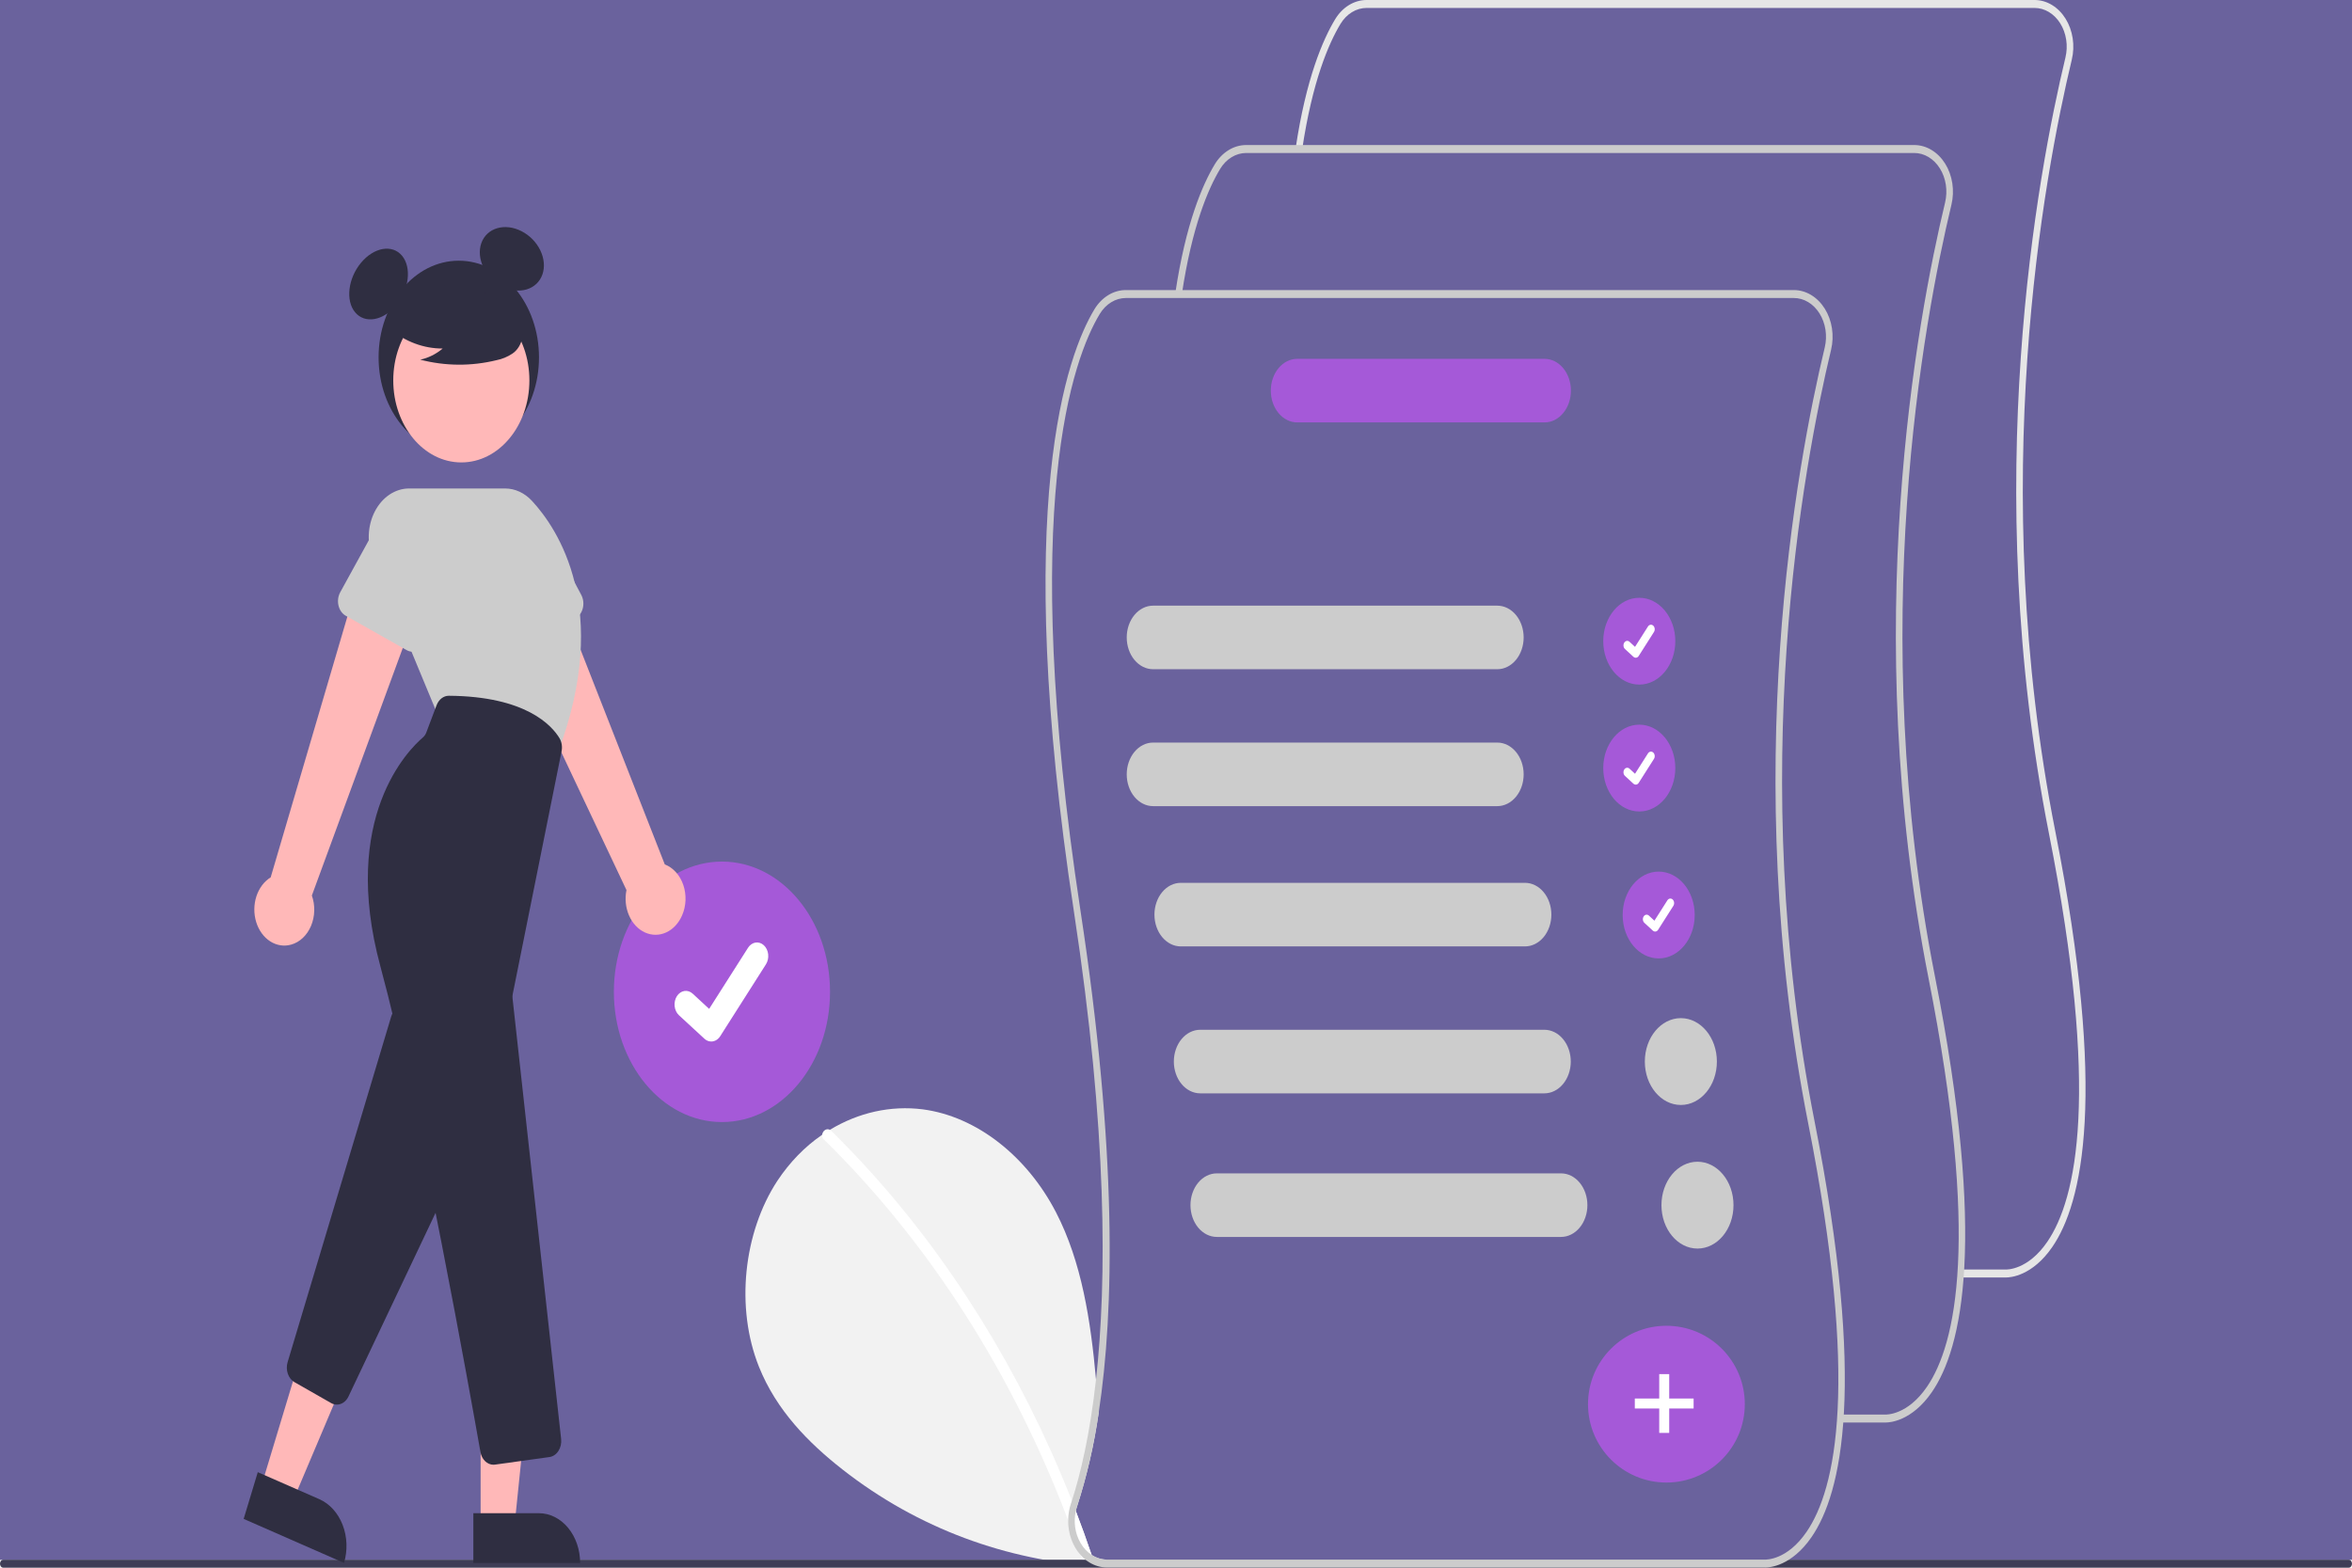
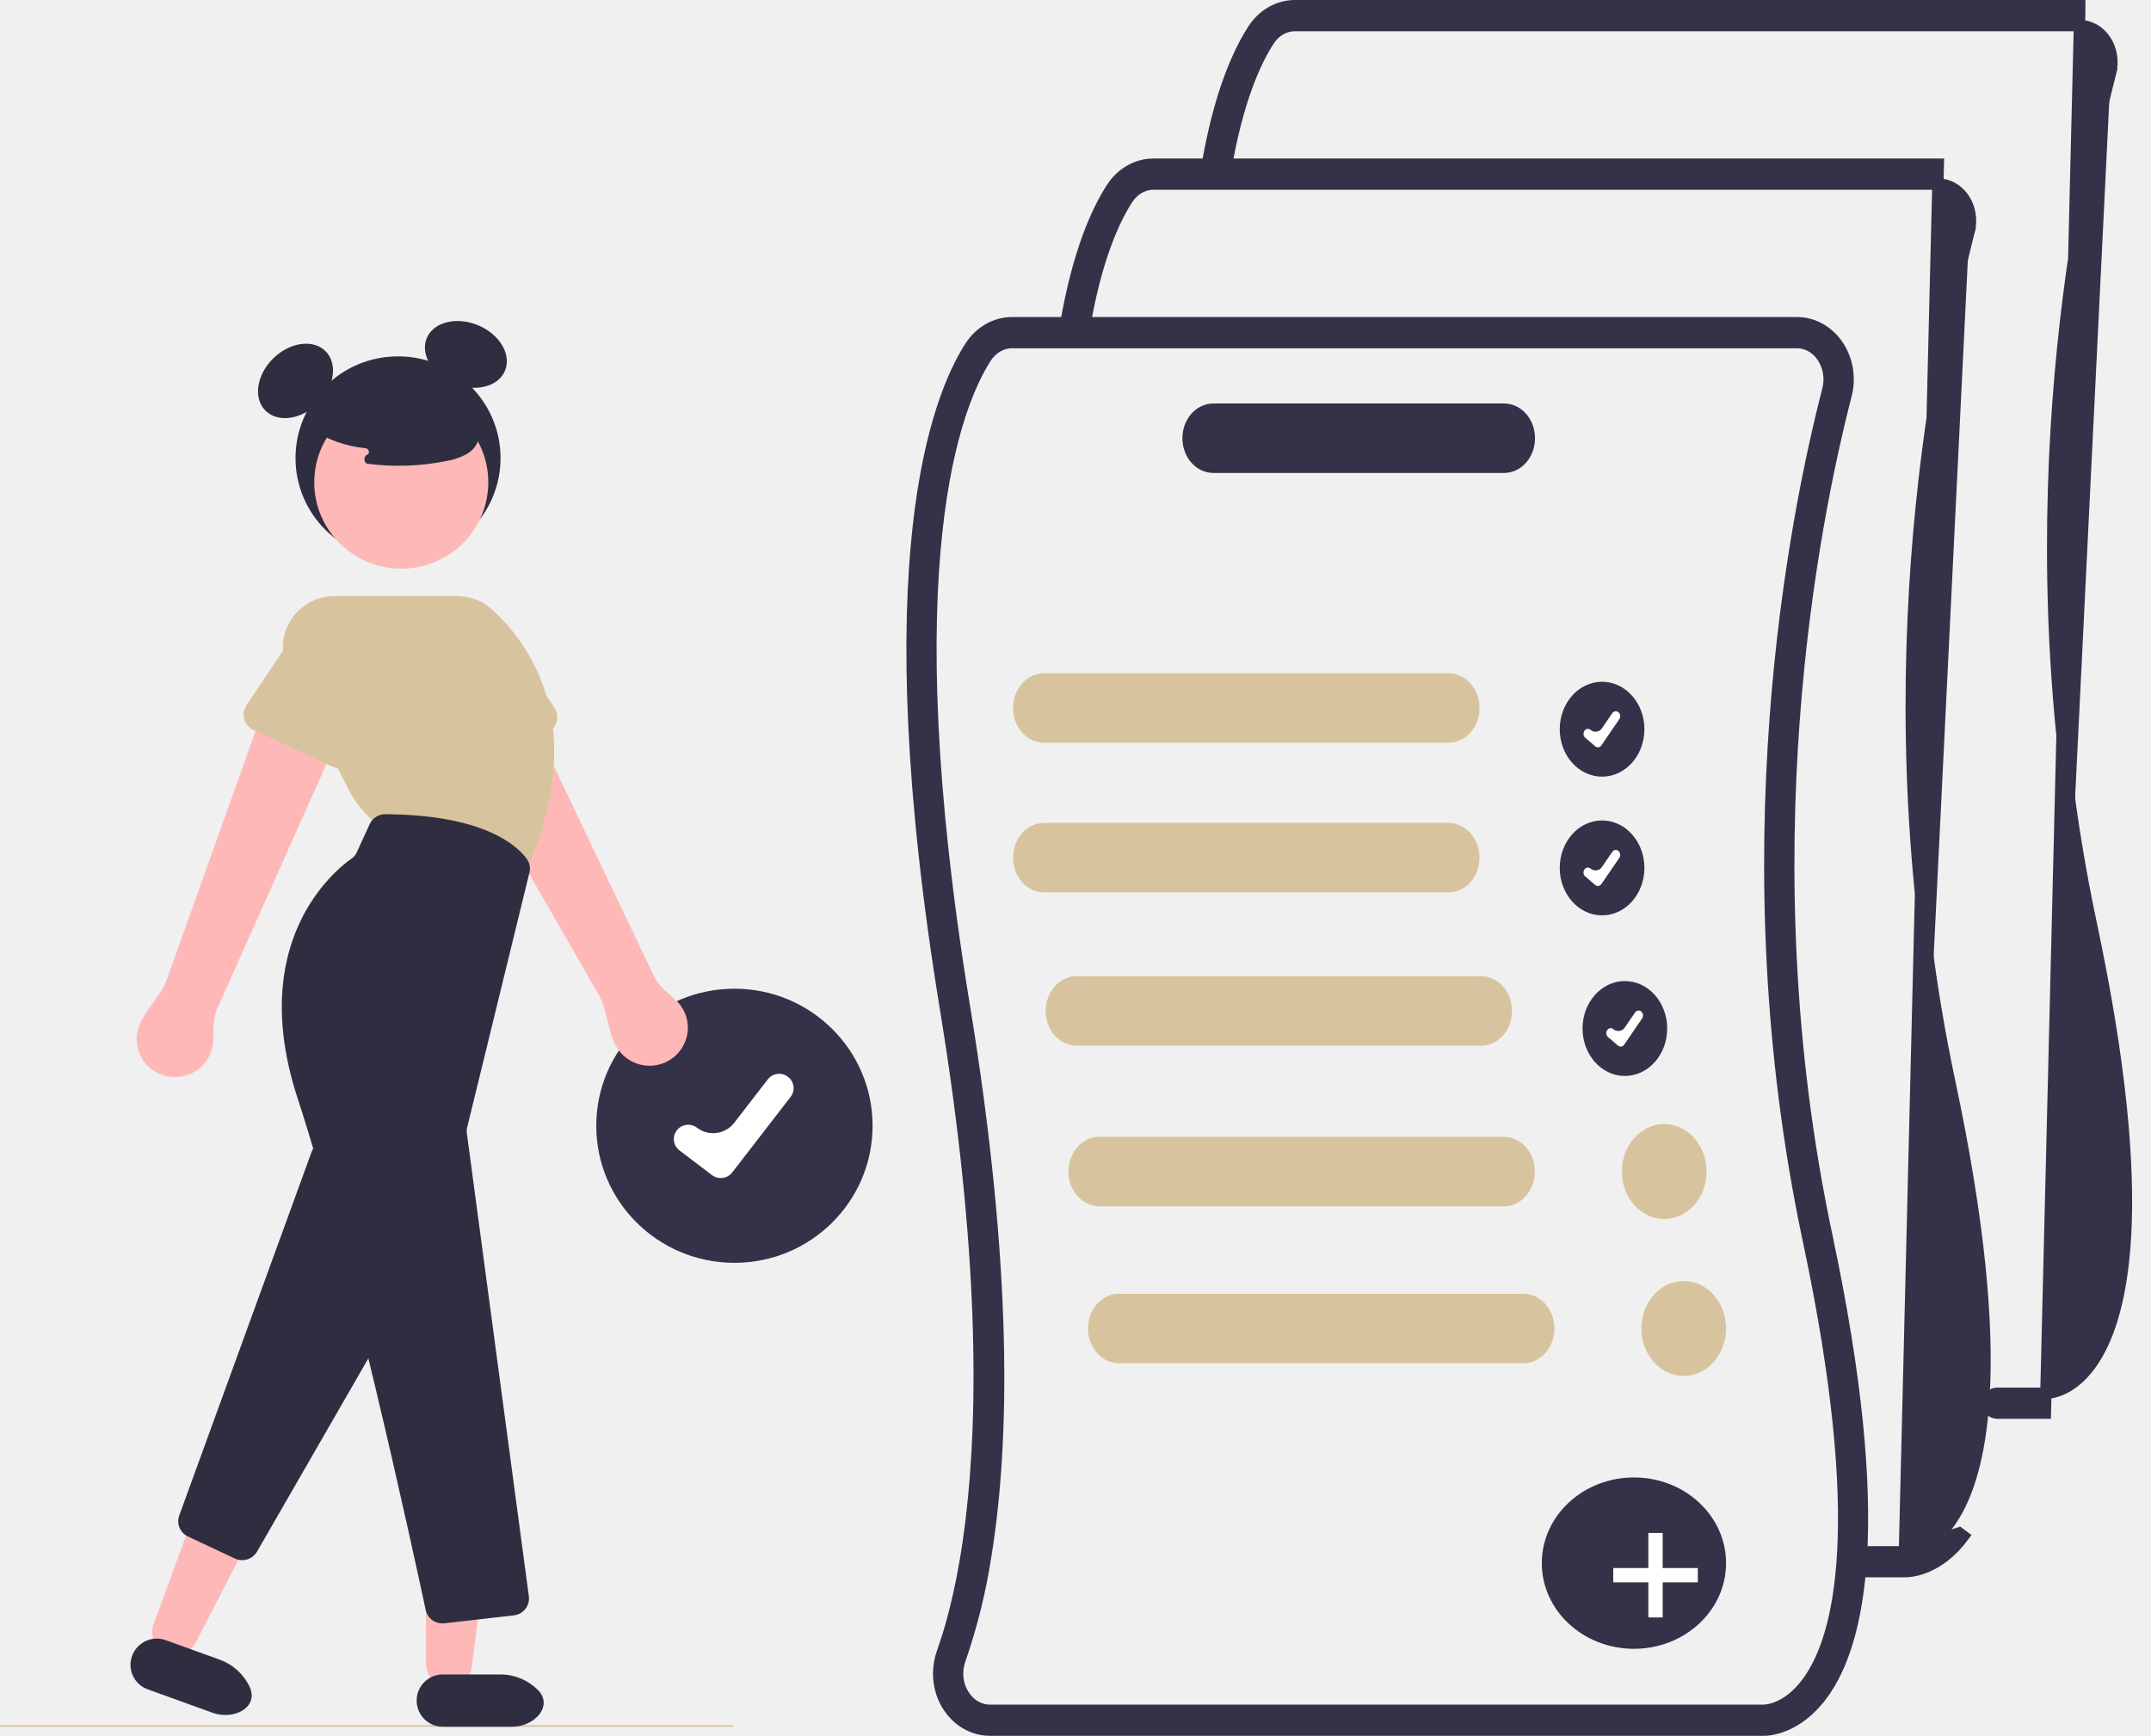
- <svg xmlns="http://www.w3.org/2000/svg" width="1500" height="1000" viewBox="0 0 1500 1000" fill="none">
-   <rect width="1500" height="995" fill="#6A629D" />
-   <path d="M771.855 994.881C748.141 999.091 724.142 1000.49 700.202 999.056C642.476 995.541 585.704 975.305 537.188 937.26C515.677 920.389 495.157 899.662 484.022 871.82C468.91 834.01 474.195 786.144 495.775 753.212C503.647 741.333 513.33 731.377 524.303 723.879C525.929 722.771 527.59 721.706 529.269 720.684C547.553 709.602 568.089 705.071 588.445 707.626C623.051 712.184 654.99 737.661 673.442 773.257C689.879 804.996 695.606 842.445 698.982 879.979C699.619 887.051 700.167 894.145 700.696 901.195C697.755 921.623 693.131 941.647 686.892 960.968C686.575 961.91 686.315 962.878 686.115 963.866C689.65 973.111 693.014 982.441 696.207 991.856C699.207 993.819 702.568 994.844 705.982 994.838H771.714L771.855 994.881Z" fill="#F2F2F2" />
-   <path d="M694.846 996.689C694.41 996.924 693.94 997.051 693.463 997.065C692.986 997.078 692.511 996.976 692.067 996.766C691.623 996.556 691.218 996.241 690.876 995.84C690.534 995.439 690.261 994.961 690.074 994.431C689.791 993.622 689.526 992.812 689.243 992.003C686.698 984.547 684.029 977.163 681.237 969.849C645.484 875.47 592.156 792.297 525.398 726.795C525.015 726.471 524.712 726.03 524.519 725.516C524.327 725.003 524.252 724.437 524.303 723.877C524.4 723.235 524.616 722.628 524.935 722.1C525.254 721.573 525.668 721.14 526.145 720.832C526.623 720.525 527.152 720.352 527.693 720.326C528.234 720.3 528.773 720.421 529.269 720.681C529.535 720.827 529.785 721.013 530.012 721.235C558.574 749.273 584.776 780.631 608.24 814.857C631.708 849.051 652.372 885.905 669.942 924.902C674.732 935.553 679.28 946.353 683.587 957.302C684.436 959.475 685.284 961.669 686.115 963.863C689.65 973.108 693.014 982.438 696.207 991.854C696.26 992.003 696.313 992.173 696.367 992.322C696.529 992.726 696.619 993.166 696.629 993.614C696.639 994.062 696.57 994.507 696.426 994.921C696.282 995.334 696.067 995.706 695.794 996.01C695.522 996.316 695.198 996.547 694.846 996.689Z" fill="white" />
-   <path d="M460.427 715.74C498.496 715.74 529.358 678.545 529.358 632.663C529.358 586.781 498.496 549.586 460.427 549.586C422.357 549.586 391.495 586.781 391.495 632.663C391.495 678.545 422.357 715.74 460.427 715.74Z" fill="#A559D8" />
-   <path d="M1062.76 945.684C1090.37 945.684 1112.76 923.298 1112.76 895.684C1112.76 868.069 1090.37 845.684 1062.76 845.684C1035.14 845.684 1012.76 868.069 1012.76 895.684C1012.76 923.298 1035.14 945.684 1062.76 945.684Z" fill="#A559D8" />
-   <path d="M453.594 664.357C452.043 664.36 450.533 663.756 449.292 662.635L449.215 662.565L433.016 647.617C432.265 646.925 431.635 646.061 431.161 645.075C430.688 644.088 430.38 642.999 430.256 641.87C430.132 640.74 430.193 639.592 430.437 638.492C430.681 637.391 431.102 636.359 431.677 635.454C432.252 634.55 432.97 633.791 433.788 633.22C434.607 632.65 435.51 632.28 436.448 632.13C437.385 631.981 438.337 632.056 439.251 632.35C440.164 632.645 441.02 633.153 441.77 633.847L452.263 643.544L477.059 604.57C477.634 603.666 478.351 602.907 479.17 602.337C479.988 601.768 480.891 601.398 481.828 601.248C482.765 601.099 483.717 601.174 484.63 601.469C485.543 601.763 486.399 602.271 487.149 602.965L486.995 603.217L487.153 602.968C488.666 604.37 489.656 606.437 489.906 608.717C490.156 610.997 489.645 613.303 488.485 615.129L459.319 660.972C458.645 662.028 457.777 662.883 456.784 663.47C455.792 664.057 454.7 664.361 453.594 664.357Z" fill="white" />
-   <path d="M1497.9 999.999H2.098C1.541 999.998 1.008 999.73 0.614 999.254C0.221 998.779 0 998.135 0 997.463C0 996.792 0.221 996.148 0.614 995.672C1.008 995.197 1.541 994.929 2.098 994.927H1497.9C1498.46 994.929 1498.99 995.197 1499.39 995.672C1499.78 996.148 1500 996.792 1500 997.463C1500 998.135 1499.78 998.779 1499.39 999.254C1498.99 999.73 1498.46 999.998 1497.9 999.999Z" fill="#3F3D56" />
-   <path d="M292.592 289.59C320.842 289.59 343.743 261.989 343.743 227.942C343.743 193.895 320.842 166.295 292.592 166.295C264.342 166.295 241.441 193.895 241.441 227.942C241.441 261.989 264.342 289.59 292.592 289.59Z" fill="#2F2E41" />
-   <path d="M252.666 194.703C260.932 184.741 262.607 170.608 256.408 163.136C250.208 155.665 238.482 157.684 230.216 167.646C221.951 177.608 220.276 191.74 226.475 199.212C232.674 206.683 244.4 204.665 252.666 194.703Z" fill="#2F2E41" />
-   <path d="M345.905 175.125C349.349 165.408 343.426 153.045 332.676 147.51C321.926 141.976 310.42 145.367 306.976 155.084C303.532 164.801 309.455 177.164 320.205 182.698C330.954 188.233 342.461 184.842 345.905 175.125Z" fill="#2F2E41" />
-   <path d="M435.025 583.859C436.317 580.899 437.055 577.632 437.187 574.291C437.319 570.949 436.841 567.613 435.787 564.518C434.734 561.423 433.13 558.644 431.088 556.377C429.047 554.11 426.618 552.409 423.973 551.396L350.064 362.962L316.256 391.534L399.537 567.774C398.419 573.243 399.004 579.017 401.182 584C403.359 588.984 406.978 592.832 411.353 594.814C415.727 596.797 420.553 596.777 424.916 594.758C429.279 592.739 432.876 588.861 435.025 583.859Z" fill="#FFB8B8" />
-   <path d="M367.014 394.396L327.761 415.551C326.644 416.153 325.433 416.458 324.209 416.444C322.986 416.431 321.779 416.1 320.671 415.474C319.564 414.848 318.581 413.942 317.79 412.817C316.999 411.692 316.419 410.375 316.088 408.955L304.513 359.209C301.99 352.304 301.842 344.476 304.101 337.441C306.36 330.405 310.842 324.736 316.563 321.677C322.285 318.618 328.78 318.417 334.624 321.121C340.468 323.824 345.184 329.209 347.738 336.096L370.718 379.514C371.375 380.757 371.803 382.157 371.971 383.617C372.139 385.078 372.045 386.565 371.693 387.977C371.342 389.39 370.742 390.694 369.934 391.802C369.127 392.909 368.131 393.794 367.014 394.396Z" fill="#CCCCCC" />
-   <path d="M185.728 602.541C188.432 601.784 190.965 600.322 193.15 598.257C195.334 596.193 197.116 593.576 198.371 590.592C199.625 587.608 200.322 584.328 200.411 580.985C200.5 577.641 199.979 574.314 198.886 571.239L268.883 380.647L228.841 368.492L172.628 559.66C168.463 562.215 165.221 566.523 163.516 571.768C161.81 577.012 161.76 582.827 163.375 588.113C164.99 593.399 168.157 597.787 172.277 600.446C176.397 603.105 181.183 603.85 185.728 602.541Z" fill="#FFB8B8" />
-   <path d="M166.647 948.001L187.009 956.935L225.294 866.534L195.242 853.349L166.647 948.001Z" fill="#FFB8B8" />
-   <path d="M219.393 996.954L155.4 968.873L164.402 939.075L203.67 956.307C210.228 959.184 215.568 965.083 218.516 972.706C221.465 980.329 221.78 989.051 219.393 996.954Z" fill="#2F2E41" />
-   <path d="M214.809 895.979C213.56 895.98 212.326 895.646 211.197 895.002L187.796 881.644C185.878 880.558 184.366 878.647 183.559 876.285C182.751 873.924 182.707 871.284 183.433 868.885L249.473 648.478C250.02 646.653 250.985 645.052 252.257 643.861C253.528 642.671 255.054 641.939 256.657 641.751C258.259 641.564 259.873 641.928 261.311 642.801C262.749 643.674 263.952 645.022 264.781 646.686L299.71 716.848C300.487 718.411 300.905 720.196 300.922 722.018C300.938 723.84 300.551 725.635 299.802 727.218L222.233 890.82C221.481 892.391 220.399 893.695 219.095 894.601C217.792 895.507 216.314 895.982 214.809 895.979Z" fill="#2F2E41" />
-   <path d="M294.214 294.975C318.189 294.975 337.625 271.551 337.625 242.655C337.625 213.76 318.189 190.336 294.214 190.336C270.239 190.336 250.803 213.76 250.803 242.655C250.803 271.551 270.239 294.975 294.214 294.975Z" fill="#FFB8B8" />
-   <path d="M355.629 480.535L278.765 455.059L237.884 356.519C235.92 351.786 234.993 346.525 235.19 341.238C235.388 335.95 236.703 330.812 239.012 326.31C241.321 321.807 244.546 318.091 248.382 315.514C252.217 312.937 256.536 311.584 260.927 311.584H322.081C328.429 311.579 334.554 314.402 339.279 319.511C355.683 337.223 390.148 388.284 355.961 479.644L355.629 480.535Z" fill="#CCCCCC" />
-   <path d="M259.406 414.731L220.463 392.762C219.355 392.137 218.372 391.231 217.58 390.107C216.789 388.982 216.208 387.665 215.876 386.246C215.545 384.826 215.472 383.338 215.661 381.881C215.85 380.424 216.298 379.034 216.973 377.804L240.641 334.726C243.327 327.912 248.145 322.66 254.039 320.121C259.933 317.583 266.422 317.964 272.083 321.182C277.745 324.4 282.116 330.192 284.239 337.289C286.362 344.385 286.064 352.207 283.41 359.039L271.172 408.38C270.821 409.793 270.222 411.098 269.415 412.206C268.608 413.314 267.612 414.2 266.496 414.803C265.379 415.405 264.168 415.711 262.945 415.699C261.721 415.686 260.514 415.357 259.406 414.731Z" fill="#CCCCCC" />
-   <path d="M306.523 972.705H328.19L338.5 871.973L306.518 871.975L306.523 972.705Z" fill="#FFB8B8" />
-   <path d="M369.982 996.952L301.88 996.956L301.879 965.244L343.669 965.242C350.648 965.242 357.34 968.582 362.275 974.529C367.21 980.476 369.982 988.542 369.982 996.952Z" fill="#2F2E41" />
-   <path d="M314.704 934.32C312.756 934.324 310.866 933.518 309.354 932.037C307.841 930.557 306.798 928.494 306.401 926.195C300.173 890.826 267.824 709.659 242.575 616.341C216.887 521.398 260.636 478.152 269.667 470.448C270.629 469.629 271.393 468.517 271.881 467.226L278.443 449.831C279.123 448.035 280.217 446.512 281.595 445.445C282.973 444.377 284.576 443.81 286.214 443.81H286.268C335.454 444.164 351.989 462.85 356.815 470.869C357.527 472.063 358.015 473.43 358.245 474.874C358.475 476.318 358.442 477.805 358.147 479.232L327.026 633.979C326.833 634.939 326.79 635.933 326.897 636.912L357.86 917.883C358.009 919.233 357.933 920.606 357.637 921.921C357.341 923.236 356.831 924.466 356.136 925.541C355.442 926.616 354.576 927.513 353.591 928.18C352.605 928.848 351.52 929.272 350.397 929.428L315.704 934.251C315.372 934.298 315.038 934.321 314.704 934.32Z" fill="#2F2E41" />
-   <path d="M248.6 209.749C258.52 217.99 270.294 222.375 282.342 222.317C278.044 225.908 273.152 228.334 268.001 229.428C284.02 233.569 300.575 233.681 316.632 229.757C320.201 229.067 323.644 227.642 326.812 225.543C328.39 224.481 329.765 223.03 330.848 221.285C331.931 219.54 332.696 217.54 333.096 215.415C334.162 208.069 329.413 201.395 324.477 196.897C316.92 190.115 308.207 185.443 298.968 183.218C289.729 180.993 280.195 181.271 271.056 184.031C265.089 185.89 259.111 189.031 255.235 194.807C251.359 200.583 250.211 209.487 253.903 215.435L248.6 209.749Z" fill="#2F2E41" />
-   <path d="M1045.46 436.69C1058.15 436.69 1068.44 424.292 1068.44 408.998C1068.44 393.704 1058.15 381.306 1045.46 381.306C1032.77 381.306 1022.48 393.704 1022.48 408.998C1022.48 424.292 1032.77 436.69 1045.46 436.69Z" fill="#A559D8" />
-   <path d="M1043.18 419.561C1042.67 419.562 1042.16 419.361 1041.75 418.987L1041.72 418.964L1036.32 413.981C1036.07 413.751 1035.86 413.463 1035.7 413.134C1035.54 412.805 1035.44 412.442 1035.4 412.065C1035.36 411.688 1035.38 411.305 1035.46 410.937C1035.54 410.57 1035.68 410.225 1035.87 409.923C1036.07 409.621 1036.3 409.368 1036.58 409.178C1036.85 408.988 1037.15 408.864 1037.47 408.815C1037.78 408.765 1038.1 408.791 1038.4 408.89C1038.71 408.989 1038.99 409.159 1039.24 409.391L1042.74 412.623L1051 399.632C1051.2 399.331 1051.44 399.078 1051.71 398.888C1051.98 398.698 1052.28 398.575 1052.59 398.525C1052.91 398.475 1053.22 398.5 1053.53 398.598C1053.83 398.696 1054.12 398.866 1054.37 399.097C1054.87 399.564 1055.2 400.254 1055.29 401.014C1055.37 401.774 1055.2 402.543 1054.81 403.152L1045.09 418.433C1044.87 418.785 1044.58 419.07 1044.25 419.265C1043.92 419.461 1043.55 419.562 1043.18 419.561Z" fill="white" />
-   <path d="M1045.46 517.634C1058.15 517.634 1068.44 505.236 1068.44 489.941C1068.44 474.647 1058.15 462.249 1045.46 462.249C1032.77 462.249 1022.48 474.647 1022.48 489.941C1022.48 505.236 1032.77 517.634 1045.46 517.634Z" fill="#A559D8" />
-   <path d="M1043.18 500.504C1042.67 500.506 1042.16 500.304 1041.75 499.93L1041.72 499.907L1036.32 494.924C1036.07 494.694 1035.86 494.406 1035.7 494.077C1035.54 493.748 1035.44 493.385 1035.4 493.008C1035.36 492.631 1035.38 492.248 1035.46 491.88C1035.54 491.513 1035.68 491.168 1035.87 490.867C1036.07 490.565 1036.3 490.311 1036.58 490.121C1036.85 489.931 1037.15 489.808 1037.47 489.758C1037.78 489.709 1038.1 489.734 1038.4 489.833C1038.71 489.932 1038.99 490.102 1039.24 490.334L1042.74 493.567L1051 480.575C1051.2 480.274 1051.44 480.021 1051.71 479.831C1051.98 479.641 1052.28 479.518 1052.59 479.468C1052.91 479.419 1053.22 479.443 1053.53 479.542C1053.83 479.64 1054.12 479.809 1054.37 480.04C1054.87 480.507 1055.2 481.198 1055.29 481.958C1055.37 482.718 1055.2 483.486 1054.81 484.095L1045.09 499.376C1044.87 499.728 1044.58 500.013 1044.25 500.209C1043.92 500.404 1043.55 500.506 1043.18 500.504Z" fill="white" />
-   <path d="M1057.83 611.363C1070.52 611.363 1080.81 598.965 1080.81 583.671C1080.81 568.377 1070.52 555.979 1057.83 555.979C1045.14 555.979 1034.86 568.377 1034.86 583.671C1034.86 598.965 1045.14 611.363 1057.83 611.363Z" fill="#A559D8" />
-   <path d="M1055.56 594.233C1055.04 594.234 1054.54 594.033 1054.12 593.659L1054.1 593.636L1048.7 588.653C1048.45 588.422 1048.23 588.135 1048.08 587.806C1047.92 587.477 1047.81 587.114 1047.77 586.737C1047.73 586.36 1047.75 585.976 1047.83 585.609C1047.91 585.242 1048.05 584.897 1048.25 584.595C1048.44 584.293 1048.68 584.04 1048.95 583.85C1049.22 583.66 1049.53 583.536 1049.84 583.487C1050.15 583.437 1050.47 583.463 1050.77 583.562C1051.08 583.66 1051.36 583.831 1051.61 584.063L1055.11 587.295L1063.38 574.304C1063.57 574.003 1063.81 573.75 1064.08 573.56C1064.35 573.37 1064.66 573.246 1064.97 573.197C1065.28 573.147 1065.6 573.172 1065.9 573.27C1066.21 573.368 1066.49 573.538 1066.74 573.769C1067.25 574.236 1067.58 574.926 1067.66 575.686C1067.74 576.446 1067.57 577.215 1067.19 577.824L1057.46 593.105C1057.24 593.457 1056.95 593.742 1056.62 593.937C1056.29 594.133 1055.92 594.234 1055.56 594.233Z" fill="white" />
-   <path d="M1279.4 814.879C1279.16 814.879 1279.01 814.872 1278.96 814.868L1250.43 814.872V809.803H1279.06C1279.72 809.831 1293.25 810.292 1305.71 792.069C1324.27 764.911 1339.52 697.682 1306.72 531.625C1262.61 308.337 1299.4 111.076 1317.26 36.629C1318.14 32.946 1318.3 29.067 1317.72 25.297C1317.14 21.528 1315.85 17.973 1313.93 14.912C1312.02 11.851 1309.54 9.368 1306.69 7.66C1303.85 5.952 1300.71 5.065 1297.53 5.069H871.508C868.269 5.074 865.077 6 862.19 7.771C859.304 9.542 856.804 12.108 854.895 15.261C847.327 27.808 836.941 51.911 830.442 95.494L826.303 94.598C832.942 50.068 843.666 25.256 851.493 12.281C853.793 8.481 856.804 5.389 860.282 3.255C863.76 1.122 867.606 0.006 871.508 1.37964e-05H1297.53C1301.36 -0.004 1305.14 1.065 1308.57 3.125C1312 5.184 1314.99 8.176 1317.3 11.866C1319.6 15.555 1321.16 19.84 1321.86 24.382C1322.56 28.924 1322.36 33.599 1321.3 38.038C1303.53 112.098 1266.93 308.336 1310.81 530.451C1344.08 698.844 1328.08 767.53 1308.81 795.499C1296.1 813.945 1282.09 814.879 1279.4 814.879Z" fill="#E6E6E6" />
-   <path d="M1202.64 907.394C1202.4 907.394 1202.25 907.387 1202.2 907.383L1173.67 907.387V902.318H1202.3C1202.96 902.342 1216.48 902.806 1228.95 884.584C1247.51 857.426 1262.76 790.196 1229.96 624.139C1185.85 400.852 1222.64 203.59 1240.5 129.144C1241.38 125.461 1241.54 121.581 1240.96 117.812C1240.38 114.043 1239.09 110.487 1237.17 107.426C1235.26 104.365 1232.78 101.883 1229.93 100.174C1227.09 98.466 1223.95 97.579 1220.77 97.584H794.748C791.509 97.589 788.316 98.515 785.43 100.285C782.543 102.056 780.044 104.622 778.134 107.775C770.566 120.322 760.181 144.426 753.682 188.009L749.542 187.113C756.182 142.583 766.906 117.77 774.732 104.795C777.033 100.996 780.044 97.904 783.521 95.77C786.999 93.636 790.845 92.521 794.748 92.515H1220.77C1224.6 92.51 1228.38 93.58 1231.81 95.639C1235.24 97.699 1238.23 100.691 1240.54 104.38C1242.84 108.07 1244.4 112.355 1245.1 116.897C1245.79 121.439 1245.6 126.114 1244.54 130.552C1226.77 204.612 1190.17 400.851 1234.05 622.966C1267.32 791.358 1251.32 860.045 1232.05 888.013C1219.34 906.46 1205.33 907.394 1202.64 907.394Z" fill="#CCCCCC" />
-   <path d="M1157.29 715.484C1113.4 493.37 1150.01 297.116 1167.79 223.071C1168.85 218.632 1169.03 213.958 1168.34 209.417C1167.64 204.875 1166.08 200.591 1163.77 196.902C1161.47 193.213 1158.48 190.22 1155.05 188.159C1151.63 186.098 1147.85 185.025 1144.01 185.025H717.983C714.082 185.03 710.237 186.144 706.761 188.275C703.284 190.407 700.274 193.498 697.975 197.295C680.777 225.797 645.092 320.313 684.949 581.836C706.264 721.747 705.946 817.136 698.983 879.977C695.076 915.359 689.049 940.41 683.587 957.302L683.005 959.092C681.854 962.51 681.254 966.161 681.237 969.849C681.197 974.014 681.89 978.142 683.27 981.961C684.65 985.779 686.686 989.202 689.243 992.003C690.911 993.887 692.799 995.465 694.846 996.689C696.546 997.735 698.344 998.529 700.202 999.054C702.094 999.611 704.035 999.889 705.982 999.885H1125.44C1125.49 999.885 1125.63 999.906 1125.88 999.906C1128.57 999.906 1142.58 998.969 1155.29 980.521C1174.56 952.552 1190.55 883.875 1157.29 715.484ZM1152.18 977.092C1139.72 995.326 1126.2 994.857 1125.54 994.836H705.982C702.623 994.835 699.315 993.842 696.348 991.945C693.381 990.047 690.844 987.303 688.96 983.951C687.303 981.053 686.19 977.755 685.699 974.285C685.207 970.816 685.349 967.26 686.115 963.863C686.315 962.876 686.575 961.908 686.893 960.966C693.131 941.645 697.756 921.621 700.697 901.193C710.665 835.69 712.521 734.613 689.085 580.92C649.529 321.336 684.507 228.247 701.368 200.278C703.281 197.129 705.782 194.567 708.668 192.798C711.554 191.029 714.745 190.103 717.983 190.095H1144.01C1147.19 190.093 1150.33 190.98 1153.17 192.688C1156.02 194.397 1158.5 196.878 1160.41 199.938C1162.32 202.997 1163.62 206.55 1164.2 210.317C1164.77 214.084 1164.62 217.962 1163.74 221.643C1145.87 296.093 1109.09 493.37 1153.21 716.655C1186.01 882.703 1170.76 949.932 1152.18 977.092Z" fill="#CCCCCC" />
-   <path d="M954.894 426.889H735.398C730.936 426.889 726.657 424.753 723.502 420.951C720.347 417.148 718.574 411.99 718.574 406.613C718.574 401.235 720.347 396.078 723.502 392.275C726.657 388.472 730.936 386.336 735.398 386.336H954.894C959.356 386.336 963.635 388.472 966.791 392.275C969.946 396.078 971.718 401.235 971.718 406.613C971.718 411.99 969.946 417.148 966.791 420.951C963.635 424.753 959.356 426.889 954.894 426.889Z" fill="#CCCCCC" />
-   <path d="M954.894 514.225H735.398C730.936 514.225 726.657 512.089 723.502 508.287C720.347 504.484 718.574 499.326 718.574 493.949C718.574 488.571 720.347 483.413 723.502 479.611C726.657 475.808 730.936 473.672 735.398 473.672H954.894C959.356 473.672 963.635 475.808 966.791 479.611C969.946 483.413 971.718 488.571 971.718 493.949C971.718 499.326 969.946 504.484 966.791 508.287C963.635 512.089 959.356 514.225 954.894 514.225Z" fill="#CCCCCC" />
-   <path d="M972.569 603.695H753.073C748.611 603.695 744.332 601.559 741.177 597.756C738.022 593.954 736.249 588.796 736.249 583.418C736.249 578.041 738.022 572.883 741.177 569.081C744.332 565.278 748.611 563.142 753.073 563.142H972.569C977.031 563.142 981.31 565.278 984.465 569.081C987.62 572.883 989.393 578.041 989.393 583.418C989.393 588.796 987.62 593.954 984.465 597.756C981.31 601.559 977.031 603.695 972.569 603.695Z" fill="#CCCCCC" />
-   <path d="M984.941 697.424H765.445C760.983 697.424 756.704 695.287 753.549 691.485C750.394 687.682 748.621 682.525 748.621 677.147C748.621 671.769 750.394 666.612 753.549 662.809C756.704 659.006 760.983 656.87 765.445 656.87H984.941C989.403 656.87 993.682 659.006 996.837 662.809C999.993 666.612 1001.77 671.769 1001.77 677.147C1001.77 682.525 999.993 687.682 996.837 691.485C993.682 695.287 989.403 697.424 984.941 697.424Z" fill="#CCCCCC" />
-   <path d="M985.033 269.446H827.306C825.095 269.449 822.906 268.926 820.863 267.909C818.819 266.891 816.963 265.398 815.399 263.515C813.835 261.631 812.594 259.395 811.747 256.934C810.901 254.472 810.465 251.834 810.465 249.169C810.465 246.505 810.901 243.866 811.747 241.405C812.594 238.944 813.835 236.707 815.399 234.824C816.963 232.941 818.819 231.448 820.863 230.43C822.906 229.412 825.095 228.89 827.306 228.893H985.033C989.496 228.893 993.775 231.029 996.93 234.832C1000.09 238.634 1001.86 243.792 1001.86 249.169C1001.86 254.547 1000.09 259.705 996.93 263.507C993.775 267.31 989.496 269.446 985.033 269.446Z" fill="#A559D8" />
-   <path d="M1071.97 704.838C1084.66 704.838 1094.95 692.44 1094.95 677.146C1094.95 661.851 1084.66 649.453 1071.97 649.453C1059.28 649.453 1049 661.851 1049 677.146C1049 692.44 1059.28 704.838 1071.97 704.838Z" fill="#CCCCCC" />
-   <path d="M995.546 789.02H776.051C771.589 789.02 767.309 786.884 764.154 783.081C760.999 779.279 759.227 774.121 759.227 768.744C759.227 763.366 760.999 758.208 764.154 754.406C767.309 750.603 771.589 748.467 776.051 748.467H995.546C1000.01 748.467 1004.29 750.603 1007.44 754.406C1010.6 758.208 1012.37 763.366 1012.37 768.744C1012.37 774.121 1010.6 779.279 1007.44 783.081C1004.29 786.884 1000.01 789.02 995.546 789.02Z" fill="#CCCCCC" />
-   <path d="M1082.58 796.435C1095.27 796.435 1105.55 784.036 1105.55 768.742C1105.55 753.448 1095.27 741.05 1082.58 741.05C1069.89 741.05 1059.6 753.448 1059.6 768.742C1059.6 784.036 1069.89 796.435 1082.58 796.435Z" fill="#CCCCCC" />
-   <path d="M1058.18 914.023V876.523H1064.55V914.023H1058.18ZM1042.61 898.455V892.091H1080.11V898.455H1042.61Z" fill="white" />
+ <svg xmlns="http://www.w3.org/2000/svg" width="954" height="770" viewBox="0 0 954 770" fill="none">
+   <path d="M724.675 731.388C747.24 731.388 765.533 714.373 765.533 693.384C765.533 672.396 747.24 655.381 724.675 655.381C702.11 655.381 683.817 672.396 683.817 693.384C683.817 714.373 702.11 731.388 724.675 731.388Z" fill="#343148" />
+   <path d="M710.542 344.516C720.911 344.516 729.318 335.093 729.318 323.468C729.318 311.844 720.911 302.42 710.542 302.42C700.172 302.42 691.766 311.844 691.766 323.468C691.766 335.093 700.172 344.516 710.542 344.516Z" fill="#343148" />
+   <path d="M708.681 331.497C708.258 331.498 707.847 331.345 707.509 331.061L707.488 331.043L703.076 327.256C702.871 327.081 702.698 326.862 702.569 326.612C702.439 326.362 702.355 326.086 702.321 325.799C702.287 325.513 702.303 325.222 702.37 324.942C702.436 324.663 702.551 324.401 702.708 324.172C702.865 323.942 703.06 323.75 703.284 323.605C703.507 323.461 703.754 323.367 704.009 323.329C704.265 323.292 704.525 323.311 704.774 323.386C705.023 323.461 705.256 323.591 705.46 323.767V323.767C706.985 325.078 709.311 324.773 710.446 323.113L715.072 316.35C715.229 316.121 715.424 315.928 715.647 315.784C715.87 315.64 716.116 315.546 716.371 315.508C716.627 315.47 716.886 315.489 717.135 315.564C717.383 315.639 717.617 315.767 717.821 315.943C718.233 316.298 718.504 316.823 718.572 317.4C718.64 317.978 718.501 318.562 718.185 319.025L710.24 330.64C710.057 330.907 709.82 331.124 709.55 331.272C709.279 331.421 708.982 331.498 708.681 331.497Z" fill="white" />
+   <path d="M710.542 406.04C720.911 406.04 729.318 396.616 729.318 384.992C729.318 373.367 720.911 363.943 710.542 363.943C700.172 363.943 691.766 373.367 691.766 384.992C691.766 396.616 700.172 406.04 710.542 406.04Z" fill="#343148" />
+   <path d="M708.681 393.02C708.258 393.021 707.847 392.867 707.509 392.583L707.488 392.566L703.076 388.778C702.871 388.603 702.698 388.384 702.569 388.134C702.439 387.885 702.355 387.608 702.321 387.322C702.287 387.035 702.303 386.744 702.37 386.465C702.436 386.186 702.551 385.924 702.708 385.694C702.865 385.465 703.06 385.272 703.284 385.128C703.507 384.983 703.754 384.889 704.009 384.852C704.265 384.814 704.525 384.834 704.774 384.909C705.023 384.984 705.256 385.113 705.46 385.29V385.29C706.985 386.6 709.311 386.295 710.446 384.636L715.072 377.872C715.229 377.643 715.424 377.451 715.647 377.307C715.87 377.162 716.116 377.068 716.371 377.031C716.627 376.993 716.886 377.012 717.135 377.086C717.383 377.161 717.617 377.29 717.821 377.465C718.233 377.82 718.504 378.345 718.572 378.923C718.64 379.5 718.501 380.085 718.185 380.547L710.24 392.162C710.057 392.43 709.82 392.646 709.55 392.795C709.279 392.944 708.982 393.021 708.681 393.02Z" fill="white" />
+   <path d="M720.653 477.281C731.023 477.281 739.429 467.857 739.429 456.233C739.429 444.608 731.023 435.185 720.653 435.185C710.283 435.185 701.877 444.608 701.877 456.233C701.877 467.857 710.283 477.281 720.653 477.281Z" fill="#343148" />
+   <path d="M718.791 464.26C718.369 464.261 717.957 464.108 717.619 463.824L717.599 463.806L713.186 460.019C712.981 459.843 712.809 459.625 712.679 459.375C712.55 459.125 712.465 458.849 712.431 458.562C712.397 458.276 712.414 457.984 712.48 457.705C712.547 457.426 712.662 457.164 712.818 456.934C712.975 456.705 713.171 456.512 713.394 456.368C713.617 456.223 713.864 456.13 714.12 456.092C714.375 456.054 714.635 456.074 714.884 456.149C715.133 456.224 715.366 456.354 715.571 456.53V456.53C717.096 457.841 719.421 457.536 720.556 455.876L725.183 449.112C725.339 448.883 725.535 448.691 725.758 448.547C725.98 448.402 726.227 448.309 726.482 448.271C726.737 448.233 726.996 448.252 727.245 448.327C727.494 448.401 727.727 448.53 727.931 448.706C728.343 449.061 728.614 449.585 728.682 450.163C728.75 450.741 728.611 451.325 728.295 451.788L720.351 463.402C720.167 463.67 719.931 463.886 719.66 464.035C719.39 464.184 719.092 464.261 718.791 464.26Z" fill="white" />
+   <path d="M907.369 618.008L907.419 618.01H907.42C907.479 618.012 909.997 618.116 913.663 616.649C917.335 615.181 922.267 612.096 927.08 605.548C934.278 595.757 941.109 578.356 942.755 547.508C944.4 516.671 940.854 472.576 927.476 409.592C891.318 239.345 921.472 88.985 936.118 32.216M907.369 618.008L922.414 5V2.5H922.412L574.287 2.5L574.283 2.5C570.649 2.505 567.082 3.472 563.874 5.303C560.668 7.133 557.92 9.767 555.836 12.97L555.833 12.974C549.319 23.019 540.636 41.766 535.149 74.847C534.779 77.079 536.239 79.228 538.477 79.679C540.851 80.157 543.098 78.544 543.486 76.213C548.768 44.472 556.959 26.98 562.807 17.962C564.162 15.881 565.917 14.216 567.911 13.078C569.904 11.941 572.087 11.357 574.289 11.353L922.414 11.353L922.417 11.353C924.577 11.35 926.721 11.91 928.684 13.005C930.649 14.101 932.387 15.711 933.743 17.729C935.1 19.747 936.032 22.11 936.448 24.634C936.863 27.158 936.75 29.755 936.118 32.216M907.369 618.008H907.32H885.851C883.406 618.008 881.425 619.99 881.425 622.434C881.425 624.879 883.407 626.861 885.852 626.861L907.17 626.858L907.369 618.008ZM936.118 32.216L938.534 32.84L936.117 32.219C936.117 32.218 936.117 32.217 936.118 32.216Z" fill="#343148" stroke="#343148" stroke-width="5" />
+   <path d="M844.638 688.325L844.681 688.327C844.684 688.327 854.809 688.851 864.355 675.866C871.553 666.074 878.384 648.674 880.029 617.825C881.675 586.988 878.128 542.893 864.751 479.909C828.592 309.663 858.747 159.302 873.392 102.534M844.638 688.325L859.688 72.817H859.687L511.561 72.817L511.558 72.817C507.924 72.823 504.356 73.79 501.149 75.621C497.943 77.45 495.195 80.085 493.11 83.288L493.108 83.291C486.594 93.336 477.91 112.084 472.423 145.164C472.053 147.396 473.514 149.546 475.752 149.997C478.126 150.475 480.373 148.862 480.761 146.53C486.043 114.789 494.234 97.297 500.082 88.278C501.437 86.198 503.192 84.533 505.186 83.395C507.178 82.258 509.362 81.674 511.563 81.67L859.688 81.67L859.692 81.67C861.852 81.668 863.996 82.227 865.959 83.322C867.924 84.419 869.662 86.028 871.018 88.046C872.375 90.065 873.306 92.428 873.722 94.952C874.138 97.475 874.024 100.072 873.392 102.534M844.638 688.325H844.594M844.638 688.325H844.594M873.392 102.534L875.809 103.157L873.392 102.536C873.392 102.535 873.392 102.534 873.392 102.534ZM844.594 688.325H823.126C820.681 688.325 818.699 690.307 818.699 692.752C818.699 695.197 820.682 697.178 823.126 697.178L844.446 697.175C844.552 697.18 844.695 697.184 844.87 697.184C847.644 697.184 859.938 696.257 870.916 681.441L868.907 679.953L844.594 688.325Z" fill="#343148" stroke="#343148" stroke-width="5" />
+   <path d="M818.814 175.175L818.815 175.171C819.767 171.46 819.936 167.557 819.31 163.765C818.685 159.973 817.28 156.378 815.189 153.266C813.098 150.153 810.372 147.601 807.209 145.832C804.044 144.063 800.537 143.133 796.967 143.133L448.833 143.133L448.83 143.133C445.197 143.137 441.631 144.102 438.424 145.932C435.219 147.76 432.472 150.393 430.388 153.595L430.385 153.598C415.828 176.039 386.765 248.639 419.372 447.642C436.76 553.806 436.481 626.068 430.824 673.55L430.824 673.551C427.651 700.279 422.764 719.139 418.366 731.793C418.366 731.794 418.365 731.796 418.365 731.798L417.899 733.128C417.898 733.132 417.896 733.136 417.895 733.14C416.86 736.005 416.322 739.057 416.306 742.136C416.27 745.612 416.892 749.064 418.136 752.266C419.379 755.465 421.219 758.353 423.551 760.732C425.076 762.331 426.809 763.681 428.699 764.734C430.267 765.628 431.93 766.312 433.654 766.767C435.412 767.247 437.218 767.488 439.031 767.484H781.707C781.718 767.485 781.729 767.486 781.739 767.486C781.841 767.493 781.979 767.5 782.149 767.5C784.916 767.5 797.218 766.571 808.192 751.755L806.183 750.267L808.192 751.754C816.45 740.602 823.736 721.708 825.591 689.711C827.446 657.706 823.878 612.422 810.26 548.3L807.815 548.819L810.26 548.3C774.511 380.009 804.332 231.27 818.814 175.175ZM801.626 746.179L801.626 746.18C792.081 759.171 781.956 758.648 781.951 758.648L781.913 758.647H781.875H439.026C436.744 758.646 434.481 758.02 432.431 756.8C430.379 755.58 428.595 753.796 427.256 751.58L427.251 751.572L427.246 751.564C426.073 749.655 425.276 747.467 424.923 745.15C424.57 742.834 424.673 740.458 425.221 738.194L425.228 738.166L425.234 738.138C425.374 737.495 425.556 736.866 425.777 736.255L425.783 736.239L425.789 736.223C430.935 721.397 434.75 706.035 437.176 690.365C445.377 640.234 446.865 563.125 427.685 446.137C395.4 249.065 424.078 179.072 437.351 158.589C438.709 156.512 440.465 154.849 442.459 153.712C444.451 152.577 446.635 151.992 448.836 151.986L796.968 151.986L796.97 151.986C799.128 151.985 801.272 152.545 803.233 153.64C805.197 154.737 806.934 156.345 808.289 158.362C809.645 160.379 810.576 162.741 810.992 165.264C811.409 167.785 811.296 170.381 810.665 172.84C796.016 229.612 765.87 379.984 802.033 550.229C815.41 613.209 818.955 657.302 817.308 688.138C815.66 718.986 808.827 736.387 801.626 746.179Z" fill="#343148" stroke="#343148" stroke-width="5" />
+   <path d="M642.426 329.466H463.063C459.417 329.466 455.92 327.842 453.342 324.952C450.764 322.062 449.315 318.142 449.315 314.054C449.315 309.967 450.764 306.047 453.342 303.157C455.92 300.266 459.417 298.643 463.063 298.643H642.426C646.072 298.643 649.569 300.266 652.147 303.157C654.726 306.047 656.174 309.967 656.174 314.054C656.174 318.142 654.726 322.062 652.147 324.952C649.569 327.842 646.072 329.466 642.426 329.466Z" fill="#D7C49E" />
+   <path d="M642.426 395.848H463.063C459.417 395.848 455.92 394.224 453.342 391.334C450.764 388.444 449.315 384.524 449.315 380.436C449.315 376.349 450.764 372.429 453.342 369.538C455.92 366.648 459.417 365.024 463.063 365.024H642.426C646.072 365.024 649.569 366.648 652.147 369.538C654.726 372.429 656.174 376.349 656.174 380.436C656.174 384.524 654.726 388.444 652.147 391.334C649.569 394.224 646.072 395.848 642.426 395.848Z" fill="#D7C49E" />
+   <path d="M656.869 463.852H477.507C473.861 463.852 470.364 462.228 467.785 459.338C465.207 456.448 463.759 452.528 463.759 448.44C463.759 444.353 465.207 440.433 467.785 437.542C470.364 434.652 473.861 433.028 477.507 433.028H656.869C660.516 433.028 664.012 434.652 666.591 437.542C669.169 440.433 670.617 444.353 670.617 448.44C670.617 452.528 669.169 456.448 666.591 459.338C664.012 462.228 660.516 463.852 656.869 463.852Z" fill="#D7C49E" />
+   <path d="M666.98 535.092H487.617C483.971 535.092 480.474 533.468 477.896 530.578C475.318 527.688 473.869 523.768 473.869 519.68C473.869 515.593 475.318 511.673 477.896 508.783C480.474 505.892 483.971 504.269 487.617 504.269H666.98C670.626 504.269 674.123 505.892 676.701 508.783C679.279 511.673 680.728 515.593 680.728 519.68C680.728 523.768 679.279 527.688 676.701 530.578C674.123 533.468 670.626 535.092 666.98 535.092Z" fill="#D7C49E" />
+   <path d="M667.055 209.798H538.167C536.361 209.8 534.572 209.403 532.902 208.63C531.232 207.856 529.715 206.721 528.437 205.29C527.159 203.858 526.145 202.159 525.453 200.288C524.761 198.417 524.405 196.412 524.405 194.386C524.405 192.361 524.761 190.356 525.453 188.485C526.145 186.614 527.159 184.914 528.437 183.483C529.715 182.052 531.232 180.917 532.902 180.143C534.572 179.37 536.361 178.973 538.167 178.975H667.055C670.702 178.975 674.198 180.598 676.777 183.489C679.355 186.379 680.803 190.299 680.803 194.386C680.803 198.474 679.355 202.394 676.777 205.284C674.198 208.174 670.702 209.798 667.055 209.798Z" fill="#343148" />
+   <path d="M738.098 540.727C748.468 540.727 756.874 531.304 756.874 519.679C756.874 508.054 748.468 498.631 738.098 498.631C727.729 498.631 719.322 508.054 719.322 519.679C719.322 531.304 727.729 540.727 738.098 540.727Z" fill="#D7C49E" />
+   <path d="M675.646 604.712H496.283C492.637 604.712 489.14 603.088 486.562 600.198C483.984 597.308 482.535 593.388 482.535 589.3C482.535 585.213 483.984 581.293 486.562 578.403C489.14 575.512 492.637 573.889 496.283 573.889H675.646C679.292 573.889 682.789 575.512 685.367 578.403C687.945 581.293 689.394 585.213 689.394 589.3C689.394 593.388 687.945 597.308 685.367 600.198C682.789 603.088 679.292 604.712 675.646 604.712Z" fill="#D7C49E" />
+   <path d="M746.763 610.347C757.133 610.347 765.539 600.924 765.539 589.299C765.539 577.675 757.133 568.251 746.763 568.251C736.394 568.251 727.987 577.675 727.987 589.299C727.987 600.924 736.394 610.347 746.763 610.347Z" fill="#D7C49E" />
+   <path d="M731.068 717.483V679.983H737.431V717.483H731.068ZM715.499 701.915V695.551H752.999V701.915H715.499Z" fill="white" />
+   <path d="M325.725 560.171C359.566 560.171 387 532.951 387 499.374C387 465.797 359.566 438.577 325.725 438.577C291.884 438.577 264.45 465.797 264.45 499.374C264.45 532.951 291.884 560.171 325.725 560.171Z" fill="#343148" />
+   <path d="M319.651 522.568C318.272 522.571 316.93 522.128 315.827 521.308L315.759 521.257L301.359 510.318C300.691 509.811 300.131 509.179 299.71 508.457C299.289 507.735 299.016 506.939 298.905 506.112C298.795 505.285 298.849 504.445 299.066 503.64C299.283 502.834 299.658 502.079 300.169 501.417C300.68 500.755 301.318 500.199 302.045 499.782C302.773 499.365 303.576 499.094 304.409 498.984C305.242 498.875 306.089 498.93 306.901 499.145C307.713 499.361 308.474 499.733 309.141 500.241V500.241C314.303 504.168 321.668 503.196 325.634 498.063L340.51 478.815C341.021 478.154 341.658 477.599 342.386 477.182C343.113 476.765 343.916 476.494 344.749 476.385C345.582 476.276 346.428 476.33 347.24 476.546C347.977 476.742 348.673 477.066 349.294 477.505C349.398 477.578 349.418 477.723 349.342 477.825V477.825V477.825C349.42 477.724 349.565 477.705 349.663 477.786C350.906 478.807 351.718 480.257 351.93 481.85C352.151 483.519 351.697 485.206 350.667 486.543L324.74 520.091C324.141 520.864 323.37 521.49 322.487 521.919C321.604 522.349 320.634 522.571 319.651 522.568Z" fill="white" />
+   <path d="M324.891 765.268H0.455C0.334 765.268 0.219 765.307 0.133 765.376C0.048 765.444 0 765.537 0 765.634C0 765.731 0.048 765.824 0.133 765.892C0.219 765.961 0.334 766 0.455 766H324.891C325.012 766 325.127 765.961 325.213 765.892C325.298 765.824 325.346 765.731 325.346 765.634C325.346 765.537 325.298 765.444 325.213 765.376C325.127 765.307 325.012 765.268 324.891 765.268Z" fill="#D7C49E" />
+   <path d="M176.533 248.309C201.645 248.309 222.002 228.11 222.002 203.194C222.002 178.278 201.645 158.08 176.533 158.08C151.422 158.08 131.064 178.278 131.064 203.194C131.064 228.11 151.422 248.309 176.533 248.309Z" fill="#2F2E41" />
+   <path d="M141.042 178.87C148.39 171.579 149.879 161.237 144.368 155.769C138.858 150.302 128.434 151.779 121.086 159.069C113.739 166.36 112.25 176.702 117.76 182.17C123.271 187.637 133.695 186.16 141.042 178.87Z" fill="#2F2E41" />
+   <path d="M223.924 164.542C226.986 157.431 221.721 148.383 212.165 144.333C202.609 140.283 192.381 142.765 189.32 149.875C186.258 156.986 191.523 166.034 201.079 170.084C210.634 174.134 220.863 171.653 223.924 164.542Z" fill="#2F2E41" />
+   <path d="M303.145 463.659C304.294 461.493 304.95 459.102 305.067 456.657C305.184 454.211 304.759 451.77 303.823 449.505C302.886 447.24 301.46 445.206 299.646 443.547V443.547C296.182 440.38 292.174 437.496 290.156 433.26L236.477 320.592C231.838 310.855 219.573 307.603 210.72 313.763V313.763C203.279 318.94 201.032 328.947 205.544 336.808L265.508 441.277C269.416 448.086 269.38 456.828 273.061 463.762V463.762C274.997 467.409 278.214 470.225 282.102 471.676C285.991 473.127 290.28 473.113 294.159 471.635C298.037 470.157 301.234 467.32 303.145 463.659Z" fill="#FFB8B8" />
+   <path d="M242.689 325.008L207.796 340.489C206.803 340.929 205.726 341.152 204.639 341.143C203.551 341.133 202.478 340.891 201.494 340.433C200.509 339.975 199.635 339.312 198.932 338.488C198.229 337.665 197.713 336.701 197.42 335.662L188.099 302.684C187.454 300.402 186.548 298.194 185.971 295.894C184.931 291.752 185.191 287.361 186.764 283.327C188.772 278.178 192.756 274.03 197.842 271.791C202.928 269.552 208.702 269.405 213.896 271.384C217.921 272.916 221.344 275.627 223.737 279.114C225.135 281.15 226.224 283.386 227.56 285.463L245.981 314.117C246.565 315.027 246.946 316.051 247.095 317.12C247.245 318.188 247.161 319.277 246.848 320.31C246.536 321.344 246.002 322.298 245.285 323.109C244.567 323.92 243.681 324.567 242.689 325.008Z" fill="#D7C49E" />
+   <path d="M81.54 477.33C83.943 476.777 86.195 475.706 88.137 474.196C90.078 472.685 91.663 470.77 92.778 468.586C93.893 466.402 94.512 464.002 94.591 461.555V461.555C94.742 456.894 94.317 451.999 96.218 447.74L146.967 333.979C151.396 324.05 145.786 312.529 135.238 309.893V309.893C126.513 307.713 117.558 312.506 114.533 320.975L74.023 434.392C71.372 441.812 64.689 447.482 61.794 454.81V454.81C60.278 458.648 60.234 462.904 61.669 466.772C63.105 470.64 65.92 473.851 69.582 475.797C73.245 477.743 77.499 478.289 81.54 477.33Z" fill="#FFB8B8" />
+   <path d="M68.115 720.505C66.164 725.819 68.909 731.706 74.233 733.629V733.629C79.062 735.374 84.436 733.262 86.785 728.696L109.779 683.997C113.455 676.853 110.016 668.106 102.46 665.376V665.376C95.566 662.886 87.956 666.434 85.431 673.315L68.115 720.505Z" fill="#FFB8B8" />
+   <path d="M110.686 748.222C114.964 757.328 103.775 763.189 94.288 759.762L65.504 749.363C59.471 747.184 56.372 740.535 58.582 734.513V734.513C60.791 728.492 67.473 725.377 73.506 727.556L97.489 736.22C103.318 738.326 108.065 742.643 110.686 748.222V748.222Z" fill="#2F2E41" />
+   <path d="M107.39 692.073C106.279 692.073 105.182 691.829 104.179 691.357L83.378 681.582C81.672 680.787 80.329 679.389 79.611 677.66C78.893 675.932 78.853 674 79.499 672.244L138.203 510.948C138.69 509.613 139.548 508.441 140.678 507.57C141.808 506.698 143.164 506.163 144.589 506.025C146.014 505.888 147.449 506.154 148.727 506.794C150.005 507.433 151.074 508.419 151.811 509.637L182.86 560.982C183.551 562.126 183.923 563.432 183.937 564.766C183.952 566.099 183.608 567.412 182.942 568.571L113.989 688.297C113.321 689.447 112.359 690.401 111.2 691.064C110.042 691.727 108.727 692.075 107.39 692.073Z" fill="#2F2E41" />
+   <path d="M177.975 252.25C199.287 252.25 216.564 235.108 216.564 213.962C216.564 192.816 199.287 175.674 177.975 175.674C156.663 175.674 139.386 192.816 139.386 213.962C139.386 235.108 156.663 252.25 177.975 252.25Z" fill="#FFB8B8" />
+   <path d="M232.864 387.393C232.694 387.768 232.276 387.965 231.878 387.856L185.715 375.26C172.046 371.53 160.602 362.177 154.226 349.525L127.902 297.289C126.156 293.824 125.332 289.975 125.508 286.105C125.683 282.236 126.852 278.475 128.905 275.181C130.957 271.886 133.824 269.166 137.234 267.28C140.643 265.394 144.482 264.404 148.386 264.404H202.747C208.389 264.401 213.834 266.467 218.034 270.205C232.617 283.167 263.253 320.534 232.864 387.393V387.393Z" fill="#D7C49E" />
+   <path d="M147.034 339.89L112.416 323.812C111.431 323.355 110.557 322.692 109.854 321.869C109.15 321.046 108.634 320.083 108.339 319.044C108.045 318.005 107.98 316.916 108.148 315.849C108.316 314.783 108.714 313.766 109.314 312.866L128.38 284.297C129.694 282.329 130.783 280.212 132.153 278.282C134.633 274.789 138.154 272.11 142.263 270.653C147.502 268.795 153.27 269.074 158.303 271.429C163.335 273.784 167.221 278.023 169.108 283.216C170.57 287.237 170.741 291.576 169.648 295.651C169.008 298.039 168.013 300.322 167.3 302.689L157.493 335.242C157.181 336.276 156.648 337.231 155.931 338.042C155.214 338.853 154.328 339.501 153.336 339.942C152.343 340.383 151.267 340.607 150.179 340.598C149.092 340.589 148.019 340.347 147.034 339.89Z" fill="#D7C49E" />
+   <path d="M188.916 737.994C188.917 743.642 193.495 748.221 199.143 748.221V748.221C204.304 748.221 208.655 744.376 209.292 739.256L215.48 689.484C216.469 681.528 210.264 674.504 202.247 674.505V674.505C194.882 674.505 188.912 680.476 188.913 687.84L188.916 737.994Z" fill="#FFB8B8" />
+   <path d="M238.476 749.555C245.632 756.655 237.155 765.965 227.075 765.966L196.393 765.967C189.985 765.967 184.789 760.773 184.789 754.364V754.364C184.789 747.956 189.984 742.76 196.392 742.76L221.937 742.759C228.14 742.759 234.089 745.203 238.476 749.555V749.555Z" fill="#2F2E41" />
+   <path d="M196.19 720.131C194.458 720.133 192.778 719.543 191.433 718.46C190.089 717.377 189.162 715.867 188.809 714.184C183.272 688.301 154.516 555.721 132.073 487.43C109.237 417.949 148.127 386.301 156.155 380.663C157.01 380.064 157.689 379.25 158.123 378.305L163.956 365.575C164.561 364.261 165.533 363.147 166.758 362.366C167.983 361.585 169.408 361.169 170.864 361.169H170.912C214.634 361.428 229.333 375.103 233.623 380.971C234.256 381.845 234.69 382.845 234.894 383.902C235.098 384.959 235.069 386.047 234.807 387.092L207.143 500.337C206.971 501.039 206.933 501.767 207.028 502.483L234.552 708.101C234.684 709.09 234.617 710.094 234.354 711.056C234.091 712.019 233.637 712.919 233.02 713.706C232.402 714.492 231.633 715.149 230.757 715.637C229.881 716.126 228.916 716.436 227.917 716.551L197.078 720.08C196.783 720.114 196.486 720.131 196.19 720.131Z" fill="#2F2E41" />
+   <path d="M137.427 189.881C144.771 194.903 153.259 197.969 162.078 198.829C163.695 198.987 164.255 201.044 162.782 201.731V201.731C161.136 202.499 161.272 205.486 163.073 205.721C174.65 207.232 186.42 206.833 197.902 204.523C201.075 204.018 204.136 202.975 206.951 201.439C208.354 200.662 209.577 199.6 210.539 198.323C211.502 197.046 212.182 195.582 212.537 194.027C213.486 188.651 209.264 183.767 204.876 180.475C198.159 175.513 190.413 172.093 182.201 170.465C173.988 168.837 165.513 169.04 157.389 171.06C152.084 172.421 146.77 174.719 143.325 178.946C141.233 181.512 140.035 184.923 140.151 188.18C140.179 188.946 138.001 190.388 137.427 189.881V189.881Z" fill="#2F2E41" />
</svg>
